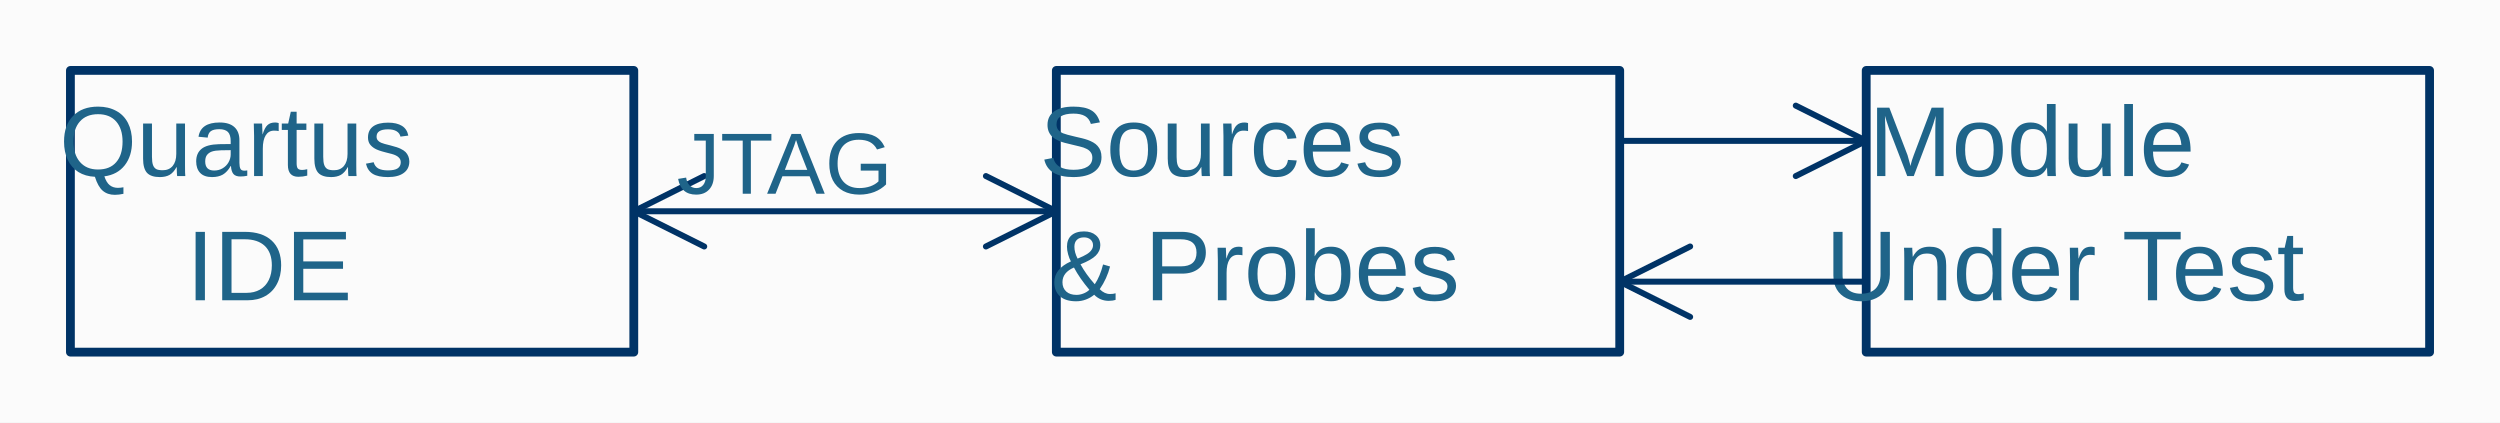
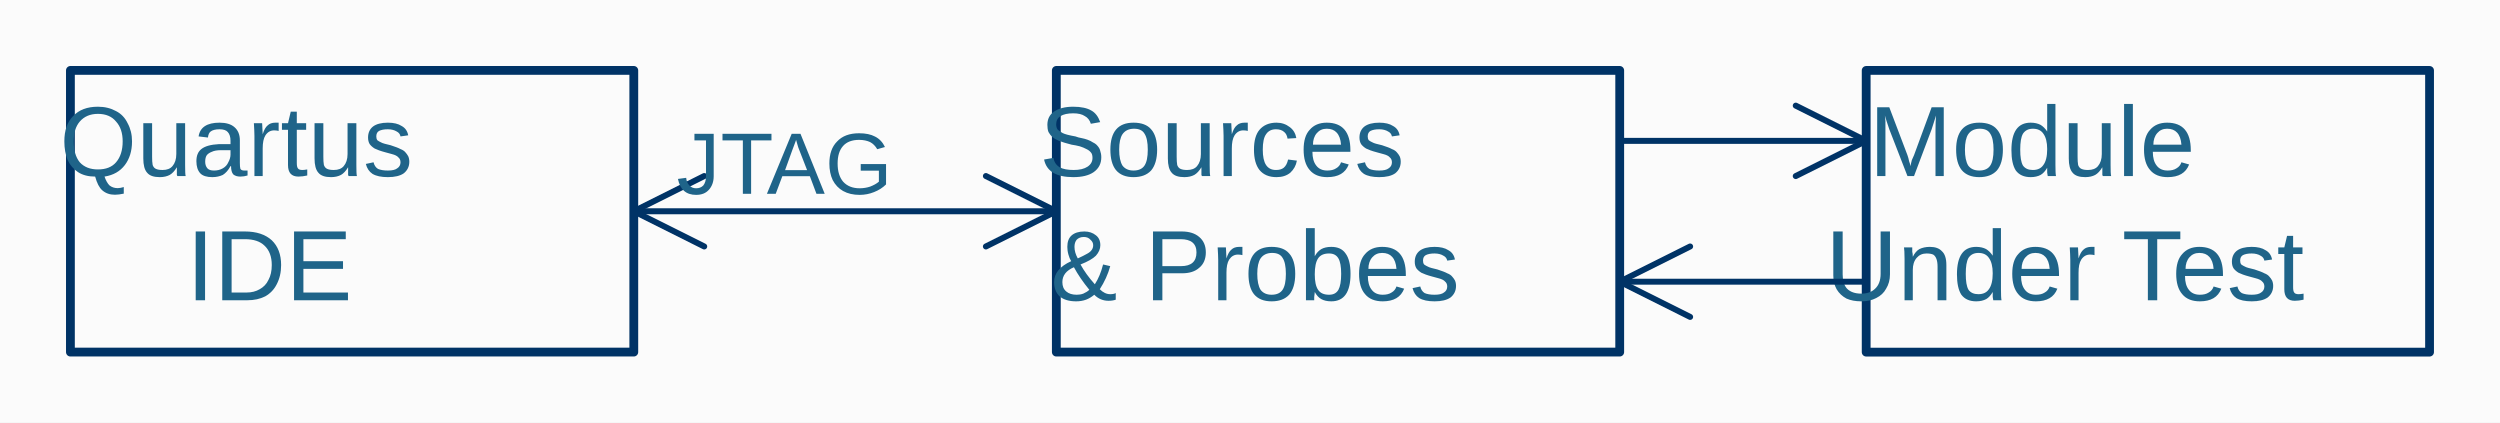
- <svg xmlns="http://www.w3.org/2000/svg" width="268.346" height="45.354" id="svg2" version="1.1">
+ <svg xmlns="http://www.w3.org/2000/svg" width="71mm" height="12mm" id="svg2" version="1.1" viewBox="0 0 71 12">
  <defs id="defs4">
    </defs>
  <g id="layer4" transform="translate(-115.2896,-461.5748)">
-     <rect style="opacity:1;fill:#ffffff;fill-opacity:0.75" id="rect1" width="268.346" height="45.354" x="115.29" y="461.575" />
+     <rect style="opacity:1;fill:#ffffff;fill-opacity:0.75;stroke-width:0.265" id="rect1" width="70.999" height="12" x="115.29" y="461.575" />
  </g>
  <g id="layer1" transform="translate(-16.40824,225.5055)">
-     <path style="fill:none;stroke:#003366;stroke-width:0.643;stroke-linecap:round;stroke-linejoin:round;stroke-miterlimit:4;stroke-dasharray:none;stroke-dashoffset:0;stroke-opacity:1" d="m 84.44,-202.828 45.354,-1e-5" id="path4030-8-0" />
-     <path style="fill:none;stroke:#003366;stroke-width:0.643;stroke-linecap:round;stroke-linejoin:round;stroke-miterlimit:4;stroke-dasharray:none;stroke-dashoffset:0;stroke-opacity:1" d="m 122.235,-206.608 7.559,3.78 -7.559,3.78" id="path4032-8-2" />
-     <rect y="-217.946" x="23.967" height="30.236" width="60.472" id="rect4346-6" style="fill:none;stroke:#003366;stroke-width:0.945;stroke-linecap:round;stroke-linejoin:round;stroke-miterlimit:4;stroke-dasharray:none;stroke-dashoffset:0;stroke-opacity:1" />
-     <rect y="-217.946" x="129.794" height="30.236" width="60.472" id="rect4346-6-0" style="fill:none;stroke:#003366;stroke-width:0.945;stroke-linecap:round;stroke-linejoin:round;stroke-miterlimit:4;stroke-dasharray:none;stroke-dashoffset:0;stroke-opacity:1" />
-     <path id="path4630" d="m 91.999,-206.608 -7.559,3.78 7.559,3.78" style="fill:none;stroke:#003366;stroke-width:0.643;stroke-linecap:round;stroke-linejoin:round;stroke-miterlimit:4;stroke-dasharray:none;stroke-dashoffset:0;stroke-opacity:1" />
+     <path style="fill:none;stroke:#003366;stroke-width:0.17;stroke-linecap:round;stroke-linejoin:round;stroke-miterlimit:4;stroke-dasharray:none;stroke-dashoffset:0;stroke-opacity:1" d="m 34.408,-219.506 h 12" id="path4030-8-0" />
+     <path style="fill:none;stroke:#003366;stroke-width:0.17;stroke-linecap:round;stroke-linejoin:round;stroke-miterlimit:4;stroke-dasharray:none;stroke-dashoffset:0;stroke-opacity:1" d="m 44.408,-220.506 2,1 -2,1" id="path4032-8-2" />
+     <rect y="-223.506" x="18.408" height="8" width="16" id="rect4346-6" style="fill:none;stroke:#003366;stroke-width:0.25;stroke-linecap:round;stroke-linejoin:round;stroke-miterlimit:4;stroke-dasharray:none;stroke-dashoffset:0;stroke-opacity:1" />
+     <rect y="-223.506" x="46.408" height="8" width="16" id="rect4346-6-0" style="fill:none;stroke:#003366;stroke-width:0.25;stroke-linecap:round;stroke-linejoin:round;stroke-miterlimit:4;stroke-dasharray:none;stroke-dashoffset:0;stroke-opacity:1" />
+     <path id="path4630" d="m 36.408,-220.506 -2,1 2,1" style="fill:none;stroke:#003366;stroke-width:0.17;stroke-linecap:round;stroke-linejoin:round;stroke-miterlimit:4;stroke-dasharray:none;stroke-dashoffset:0;stroke-opacity:1" />
  </g>
  <g id="layer3" transform="translate(-115.2896,-461.5748)" />
  <g id="layer2" transform="translate(-115.2896,-461.5748)">
-     <text id="text4348-5" y="480.473" x="153.085" style="font-style:normal;font-variant:normal;font-weight:normal;font-stretch:normal;font-size:12.8px;line-height:0%;font-family:Arial;-inkscape-font-specification:Arial;text-align:center;letter-spacing:0px;word-spacing:0px;text-anchor:middle;fill:#1f6489;fill-opacity:1;stroke:none;stroke-width:1.067" xml:space="preserve">
-       <tspan id="tspan4352-0" y="480.473" x="153.085" style="font-size:10.667px;line-height:1.25;stroke-width:1.067">Quartus</tspan>
-       <tspan y="493.806" x="153.085" id="tspan4356-9" style="font-size:10.667px;line-height:1.25;stroke-width:1.067">IDE</tspan>
+     <text id="text4348-5" y="466.575" x="125.289" style="font-style:normal;font-variant:normal;font-weight:normal;font-stretch:normal;font-size:3.387px;line-height:0%;font-family:Arial;-inkscape-font-specification:Arial;text-align:center;letter-spacing:0px;word-spacing:0px;text-anchor:middle;fill:#1f6489;fill-opacity:1;stroke:none;stroke-width:0.282" xml:space="preserve">
+       <tspan id="tspan4352-0" y="466.575" x="125.289" style="font-size:2.822px;line-height:1.25;stroke-width:0.282">Quartus</tspan>
+       <tspan y="470.103" x="125.289" id="tspan4356-9" style="font-size:2.822px;line-height:1.25;stroke-width:0.282">IDE</tspan>
    </text>
-     <text id="text4348-5-0" y="480.473" x="258.912" style="font-style:normal;font-variant:normal;font-weight:normal;font-stretch:normal;font-size:12.8px;line-height:0%;font-family:Arial;-inkscape-font-specification:Arial;text-align:center;letter-spacing:0px;word-spacing:0px;text-anchor:middle;fill:#1f6489;fill-opacity:1;stroke:none;stroke-width:1.067" xml:space="preserve">
-       <tspan y="480.473" x="258.912" id="tspan4710" style="font-size:10.667px;line-height:1.25;stroke-width:1.067">Sources</tspan>
-       <tspan y="493.806" x="258.912" style="font-size:10.667px;line-height:1.25;stroke-width:1.067" id="tspan4634">&amp; Probes</tspan>
+     <text id="text4348-5-0" y="466.575" x="153.289" style="font-style:normal;font-variant:normal;font-weight:normal;font-stretch:normal;font-size:3.387px;line-height:0%;font-family:Arial;-inkscape-font-specification:Arial;text-align:center;letter-spacing:0px;word-spacing:0px;text-anchor:middle;fill:#1f6489;fill-opacity:1;stroke:none;stroke-width:0.282" xml:space="preserve">
+       <tspan y="466.575" x="153.289" id="tspan4710" style="font-size:2.822px;line-height:1.25;stroke-width:0.282">Sources</tspan>
+       <tspan y="470.103" x="153.289" style="font-size:2.822px;line-height:1.25;stroke-width:0.282" id="tspan4634">&amp; Probes</tspan>
    </text>
-     <text id="text4348-5-07" y="482.373" x="205.998" style="font-style:normal;font-variant:normal;font-weight:normal;font-stretch:normal;font-size:9.333px;line-height:0%;font-family:Arial;-inkscape-font-specification:Arial;text-align:center;letter-spacing:0px;word-spacing:0px;text-anchor:middle;fill:#1f6489;fill-opacity:1;stroke:none;stroke-width:1.067" xml:space="preserve">
-       <tspan y="482.373" x="205.998" id="tspan4356-9-7" style="font-size:9.333px;line-height:1.25;stroke-width:1.067">JTAG</tspan>
+     <text id="text4348-5-07" y="467.078" x="139.289" style="font-style:normal;font-variant:normal;font-weight:normal;font-stretch:normal;font-size:2.469px;line-height:0%;font-family:Arial;-inkscape-font-specification:Arial;text-align:center;letter-spacing:0px;word-spacing:0px;text-anchor:middle;fill:#1f6489;fill-opacity:1;stroke:none;stroke-width:0.282" xml:space="preserve">
+       <tspan y="467.078" x="139.289" id="tspan4356-9-7" style="font-size:2.469px;line-height:1.25;stroke-width:0.282">JTAG</tspan>
    </text>
-     <rect y="469.134" x="315.605" height="30.236" width="60.472" id="rect4346-6-0-5" style="fill:none;stroke:#003366;stroke-width:0.945;stroke-linecap:round;stroke-linejoin:round;stroke-miterlimit:4;stroke-dasharray:none;stroke-dashoffset:0;stroke-opacity:1" />
-     <text id="text4348-5-0-6" y="480.472" x="345.841" style="font-style:normal;font-variant:normal;font-weight:normal;font-stretch:normal;font-size:12.8px;line-height:0%;font-family:Arial;-inkscape-font-specification:Arial;text-align:center;letter-spacing:0px;word-spacing:0px;text-anchor:middle;fill:#1f6489;fill-opacity:1;stroke:none;stroke-width:1.067" xml:space="preserve">
-       <tspan y="480.472" x="345.841" style="font-size:10.667px;line-height:1.25;stroke-width:1.067" id="tspan4634-2">Module</tspan>
-       <tspan y="493.806" x="345.841" style="font-size:10.667px;line-height:1.25;stroke-width:1.067" id="tspan4662">Under Test</tspan>
+     <rect y="463.575" x="168.289" height="8" width="16" id="rect4346-6-0-5" style="fill:none;stroke:#003366;stroke-width:0.25;stroke-linecap:round;stroke-linejoin:round;stroke-miterlimit:4;stroke-dasharray:none;stroke-dashoffset:0;stroke-opacity:1" />
+     <text id="text4348-5-0-6" y="466.575" x="176.289" style="font-style:normal;font-variant:normal;font-weight:normal;font-stretch:normal;font-size:3.387px;line-height:0%;font-family:Arial;-inkscape-font-specification:Arial;text-align:center;letter-spacing:0px;word-spacing:0px;text-anchor:middle;fill:#1f6489;fill-opacity:1;stroke:none;stroke-width:0.282" xml:space="preserve">
+       <tspan y="466.575" x="176.289" style="font-size:2.822px;line-height:1.25;stroke-width:0.282" id="tspan4634-2">Module</tspan>
+       <tspan y="470.103" x="176.289" style="font-size:2.822px;line-height:1.25;stroke-width:0.282" id="tspan4662">Under Test</tspan>
    </text>
-     <path style="fill:none;stroke:#003366;stroke-width:0.643;stroke-linecap:round;stroke-linejoin:round;stroke-miterlimit:4;stroke-dasharray:none;stroke-dashoffset:0;stroke-opacity:1" d="m 289.148,476.693 h 26.457" id="path4030-8-0-4" />
-     <path style="fill:none;stroke:#003366;stroke-width:0.643;stroke-linecap:round;stroke-linejoin:round;stroke-miterlimit:4;stroke-dasharray:none;stroke-dashoffset:0;stroke-opacity:1" d="m 308.045,472.913 7.559,3.78 -7.559,3.78" id="path4032-8-2-6" />
-     <path id="path4685" d="m 289.148,491.811 h 26.457" style="fill:none;stroke:#003366;stroke-width:0.643;stroke-linecap:round;stroke-linejoin:round;stroke-miterlimit:4;stroke-dasharray:none;stroke-dashoffset:0;stroke-opacity:1" />
-     <path style="fill:none;stroke:#003366;stroke-width:0.643;stroke-linecap:round;stroke-linejoin:round;stroke-miterlimit:4;stroke-dasharray:none;stroke-dashoffset:0;stroke-opacity:1" d="m 296.707,488.032 -7.559,3.78 7.559,3.78" id="path4689" />
+     <path style="fill:none;stroke:#003366;stroke-width:0.17;stroke-linecap:round;stroke-linejoin:round;stroke-miterlimit:4;stroke-dasharray:none;stroke-dashoffset:0;stroke-opacity:1" d="m 161.289,465.575 h 7" id="path4030-8-0-4" />
+     <path style="fill:none;stroke:#003366;stroke-width:0.17;stroke-linecap:round;stroke-linejoin:round;stroke-miterlimit:4;stroke-dasharray:none;stroke-dashoffset:0;stroke-opacity:1" d="m 166.289,464.575 2,1 -2,1" id="path4032-8-2-6" />
+     <path id="path4685" d="m 161.289,469.575 h 7" style="fill:none;stroke:#003366;stroke-width:0.17;stroke-linecap:round;stroke-linejoin:round;stroke-miterlimit:4;stroke-dasharray:none;stroke-dashoffset:0;stroke-opacity:1" />
+     <path style="fill:none;stroke:#003366;stroke-width:0.17;stroke-linecap:round;stroke-linejoin:round;stroke-miterlimit:4;stroke-dasharray:none;stroke-dashoffset:0;stroke-opacity:1" d="m 163.289,468.575 -2,1 2,1" id="path4689" />
  </g>
</svg>
